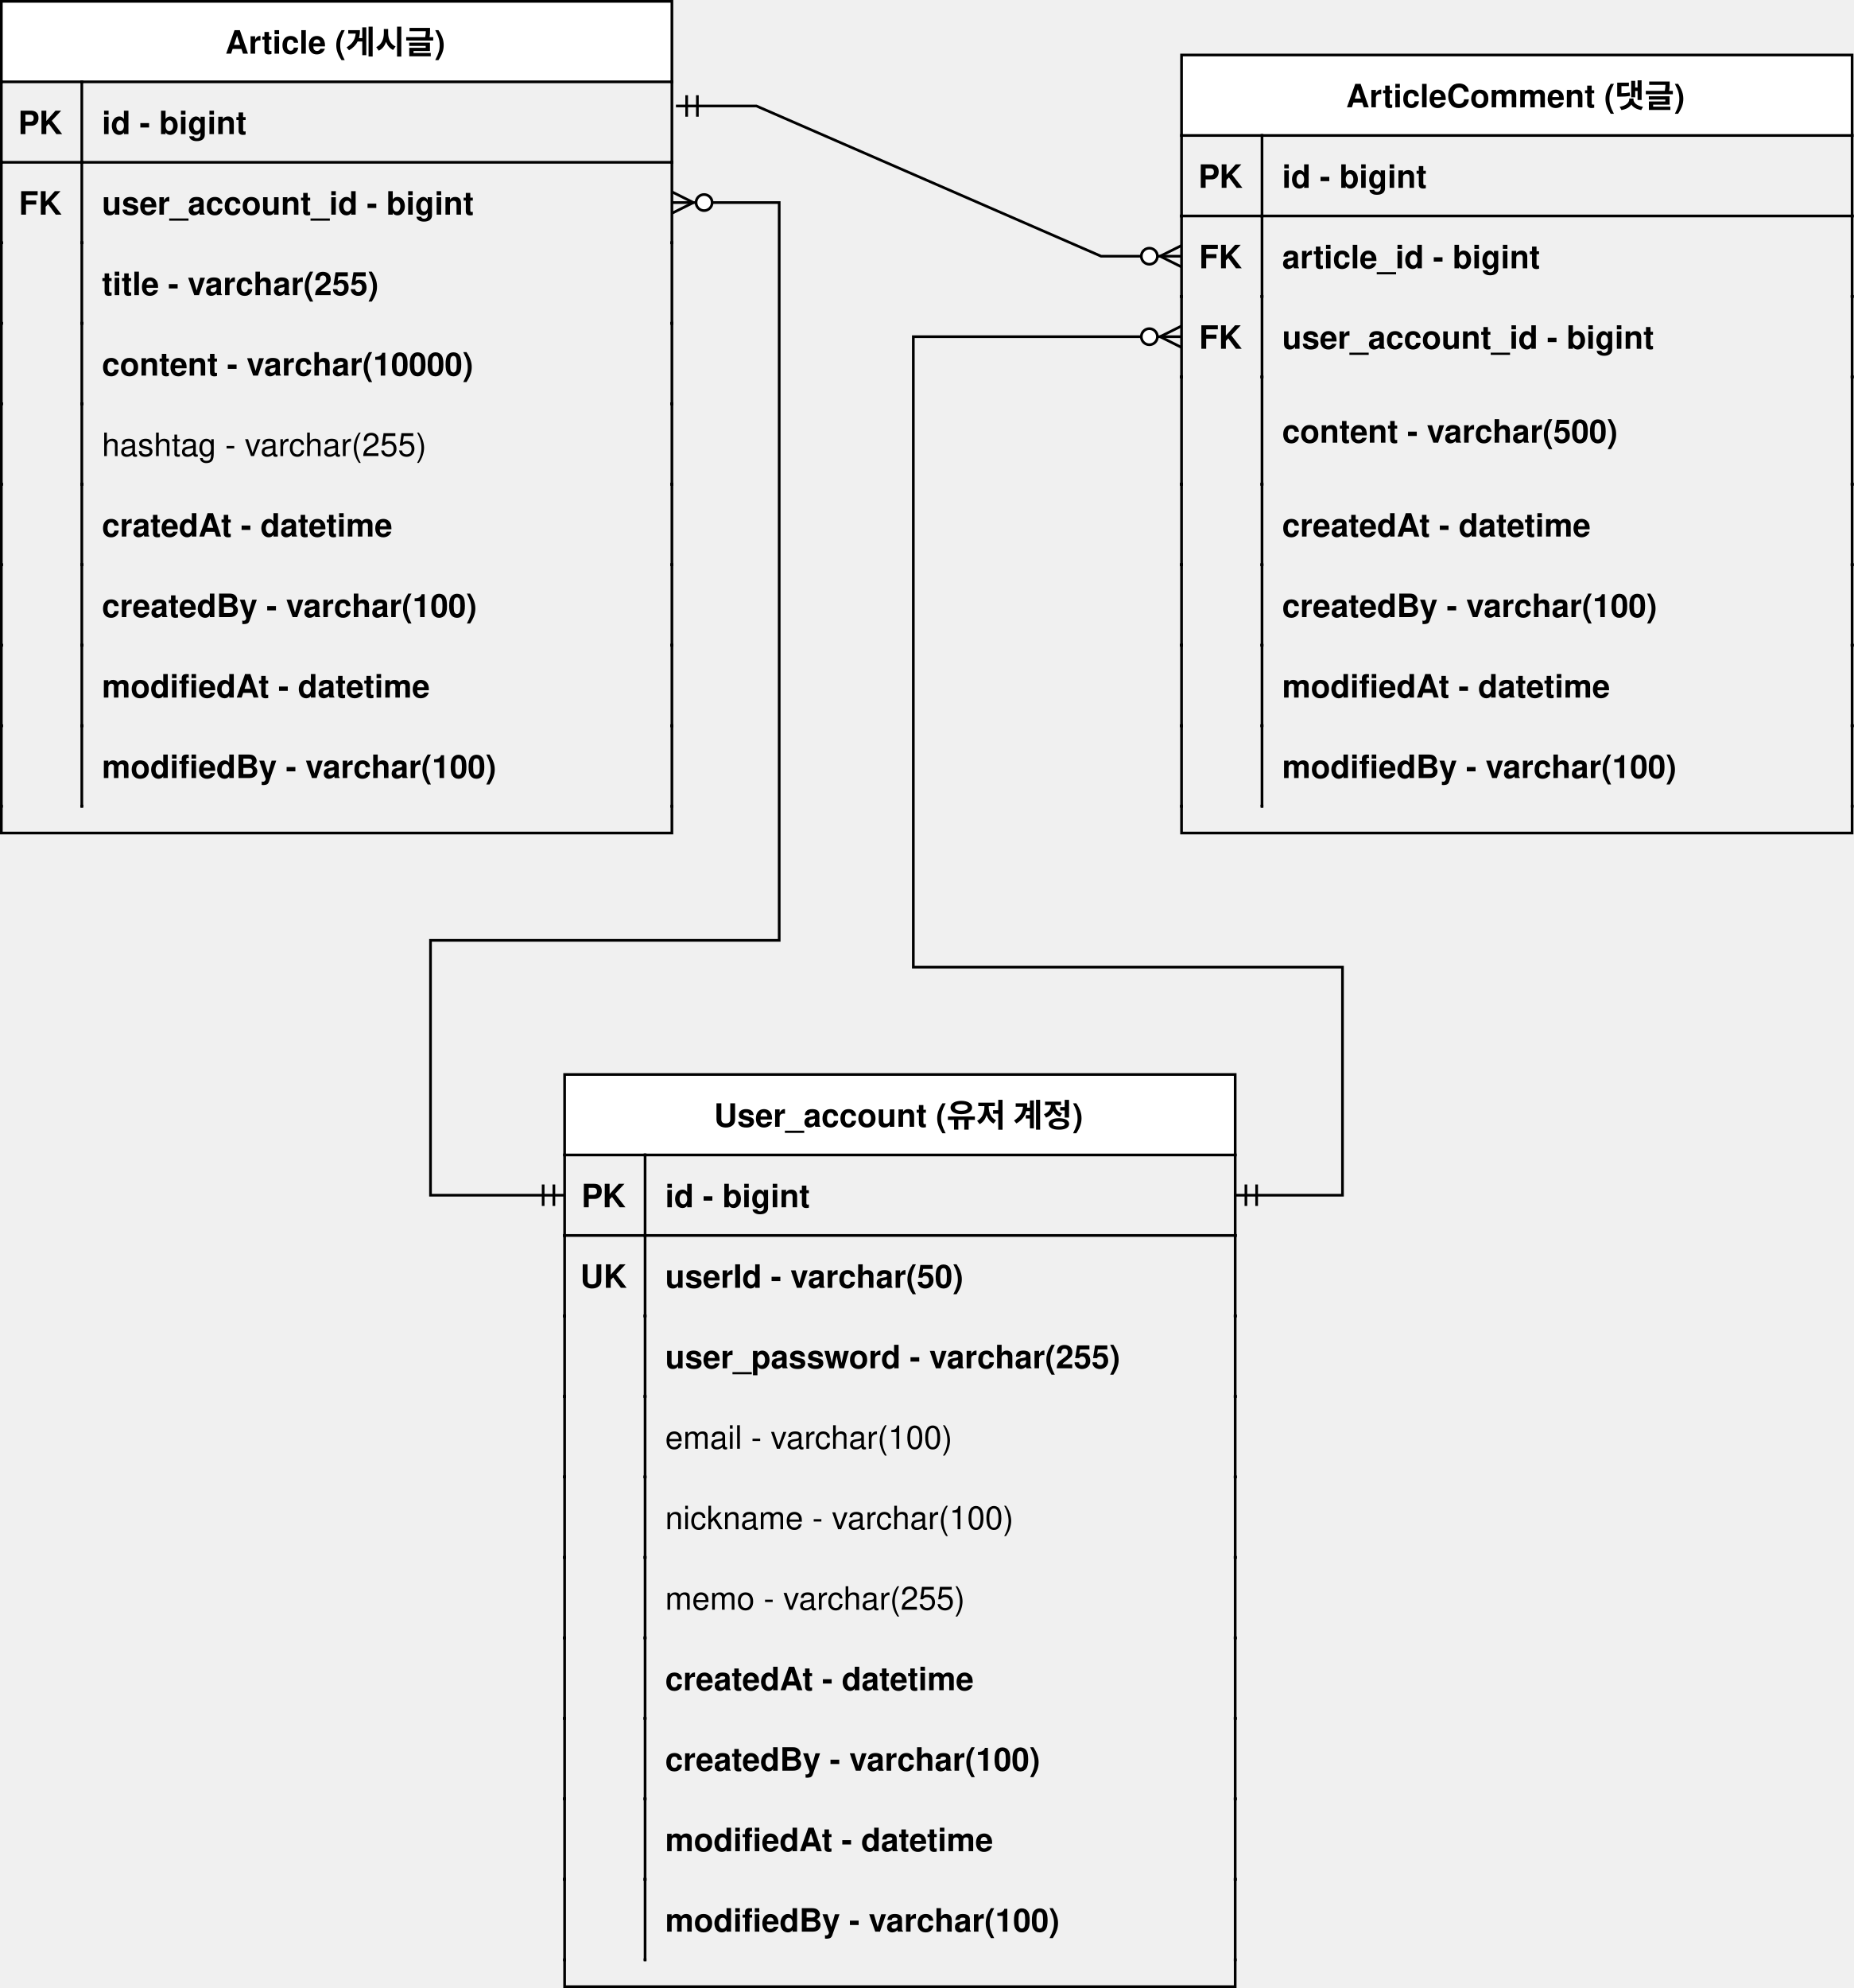
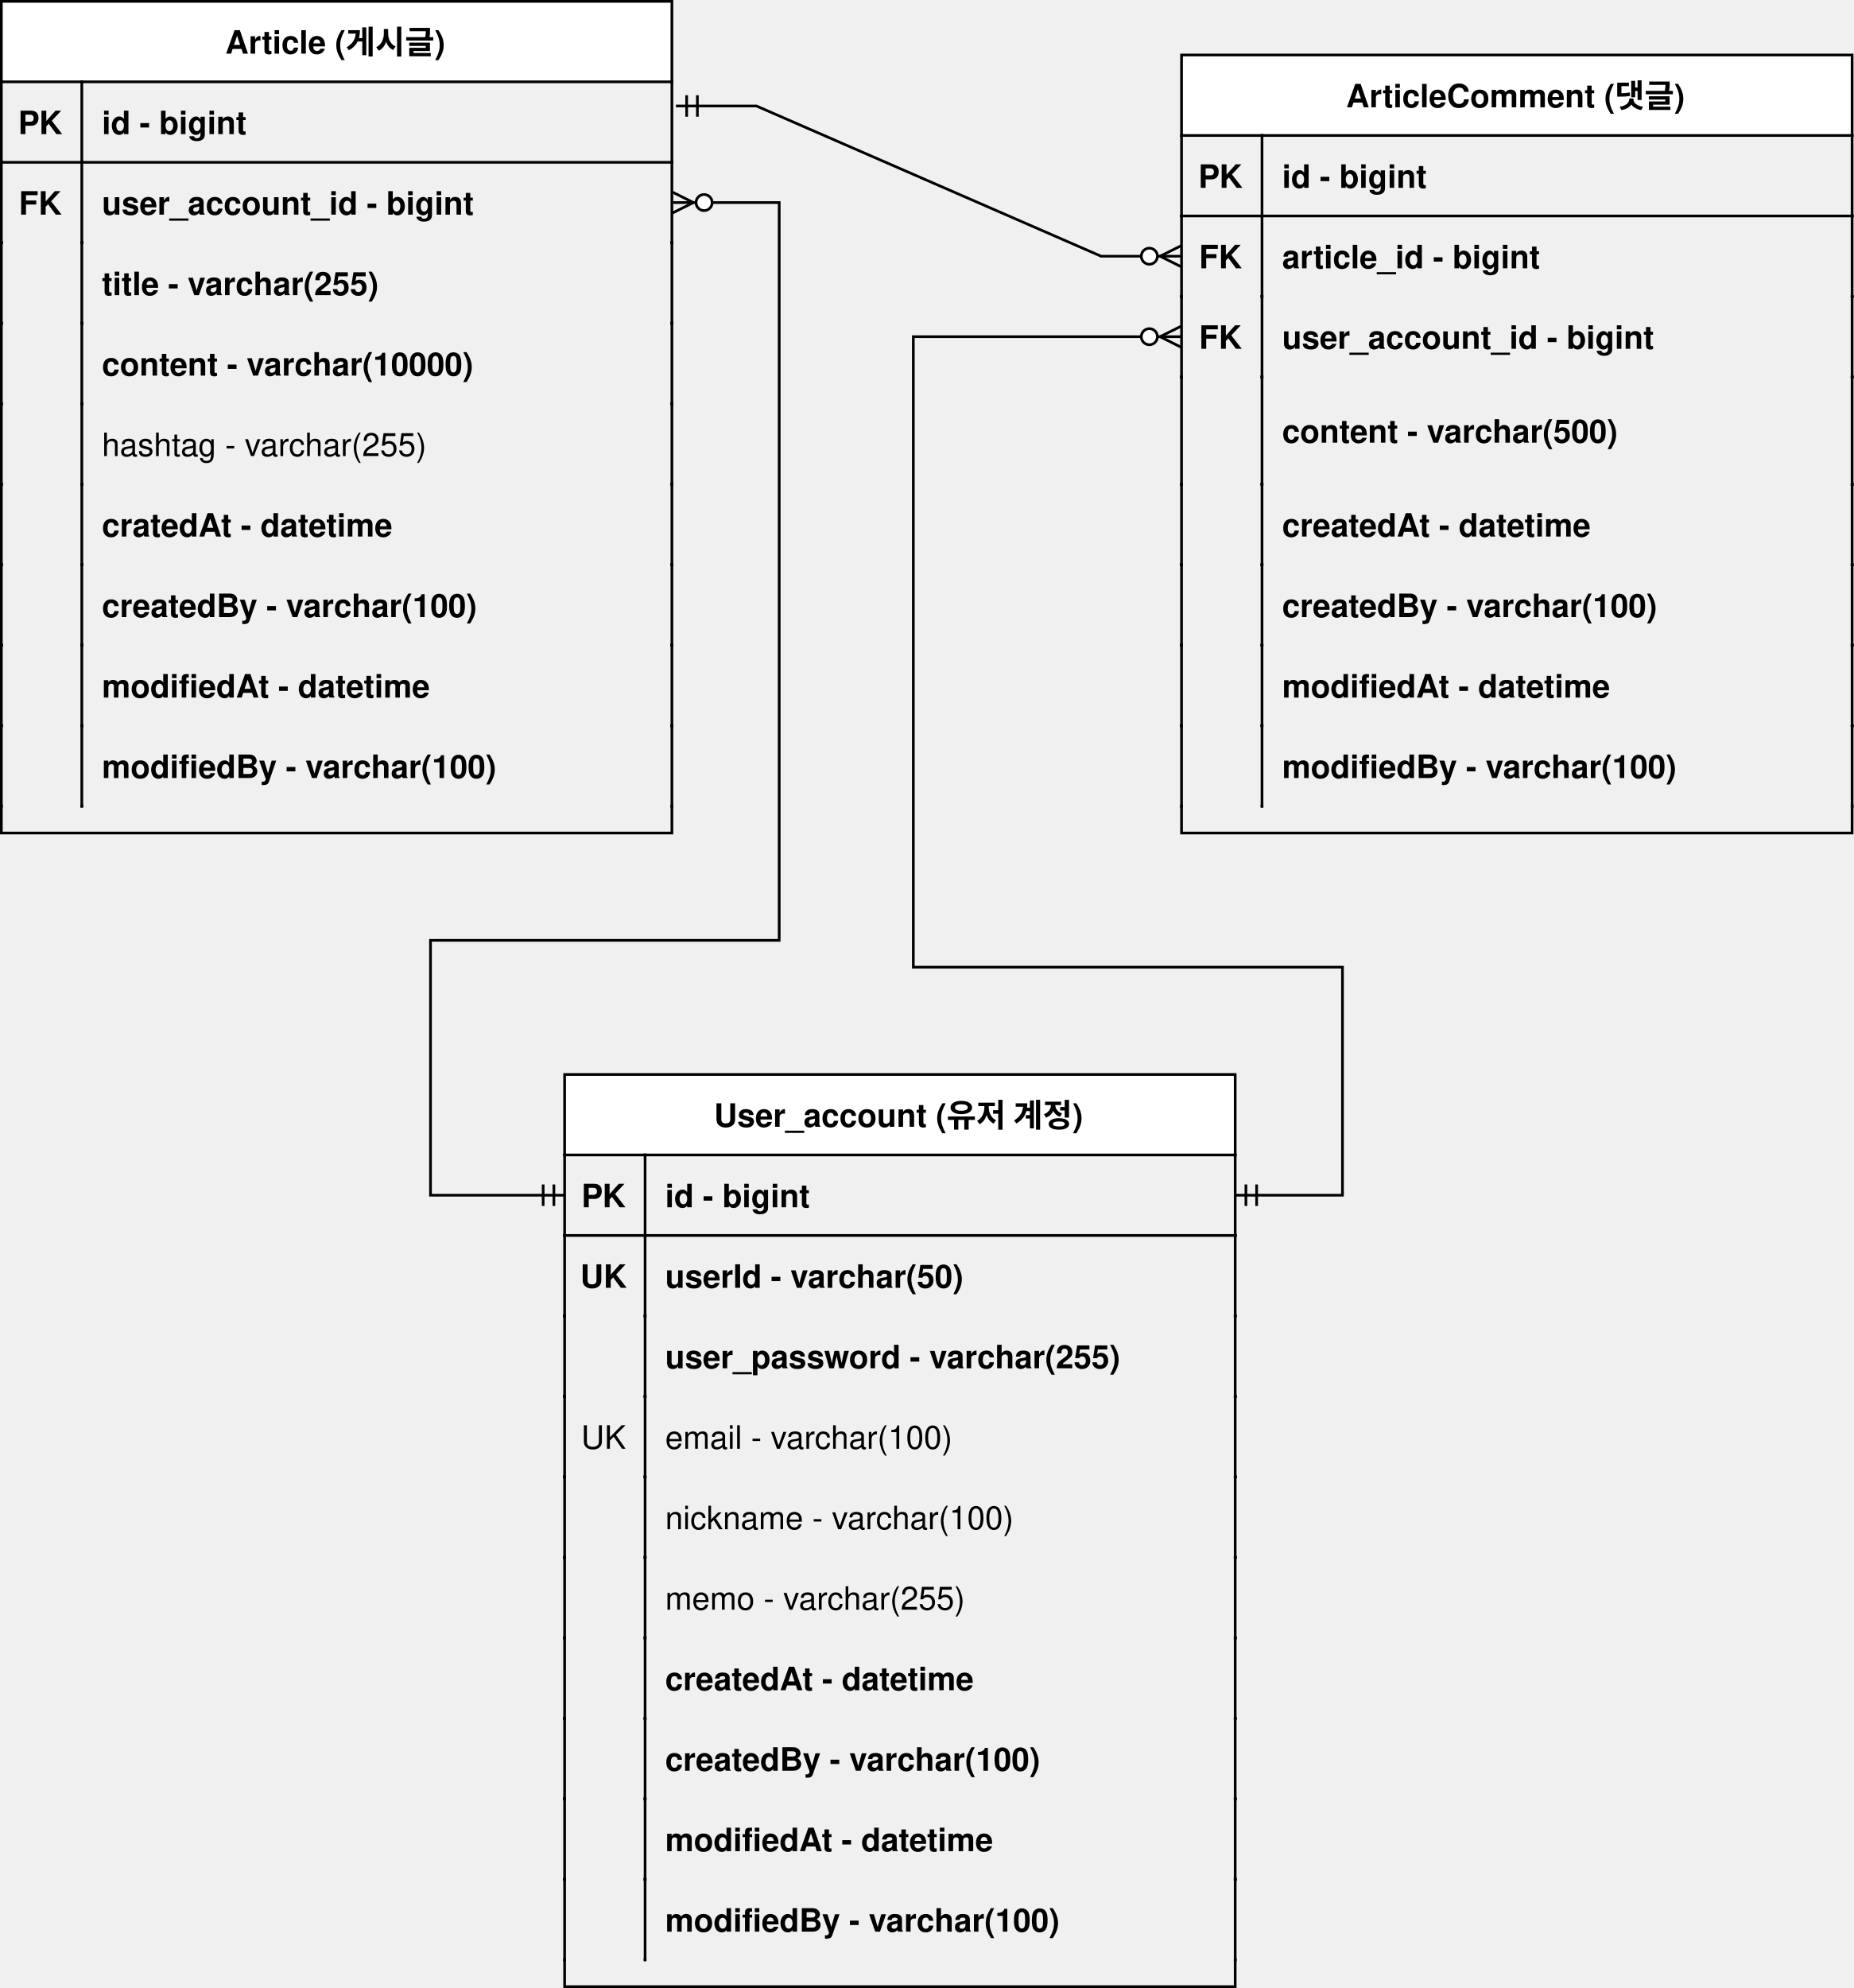
- <svg xmlns="http://www.w3.org/2000/svg" version="1.1" width="691px" height="741px" viewBox="-0.5 -0.5 691 741" content="&lt;mxfile host=&quot;app.diagrams.net&quot; modified=&quot;2022-07-14T08:40:59.806Z&quot; agent=&quot;5.0 (Windows NT 10.0; Win64; x64) AppleWebKit/537.36 (KHTML, like Gecko) Chrome/103.0.0.0 Safari/537.36&quot; etag=&quot;rnK6sy-lYdK0MilfHN6r&quot; version=&quot;20.0.4&quot; type=&quot;github&quot;&gt;&lt;diagram id=&quot;R2lEEEUBdFMjLlhIrx00&quot; name=&quot;Page-1&quot;&gt;7V1tc6o4FP41zOx+aIcXsfqxeu3uzrZzu+19/bSTK6myF4kDaav3128CQZEEBQHFhJnuXggxkHOe8xBP8kTNGi9WfwRgOX9ADvQ0U3dWmvVBM01DtwbkH1qyjkvsm2FcMAtch1XaFjy7v2DySVb66jow3KmIEfKwu9wtnCLfh1O8UwaCAL3vVntB3u5dl2AGuYLnKfD40q+ug+dx6cDWt+V/Qnc2T+6s6+zKAiSVWUE4Bw563ymCK3yHfMwe8REGC+BDH5MrDyD4CQPNnswxpj291cw78vdCa1/PEJp5ECzd8HqKFqR4GpIqdy9g4XrUzKmGRqwhcjtrolnjACEcHy1WY+hRXyVuiJ/pLufqxg4BbbfAB8ZXb+v7nzr2/3y3vuCHh9njzY8rM27lDXivzL63AXanHhyjxSLu+W/aZKQNxtrQ0ia32migDfTfmQHxOvEKseWSHmLwgxaNQgwCzMBj6aSAwAED1yc9tz4Y0bnngWXoRtXjkrnrOfdgjV5x0lByNnpxV9B5irFD6xIY3ZPG6CltnHrhmT0MvQw8d+aT4ynpAb3jKIAheZZ7EGJWgzces+cbDDBcpYqYMf+AaAFxsCZV2FU7ARYLJCMB0fsWlmYCy3kKkuaQFQKGs9mm7a37yAHzYAlvWpw3cx1Fuo5d4D2REAX+LPLZrkuoXZ0ALT+BYAYxK1gil1p08gbjIImM73reGHmIetZHPkyqRZ2zR+SPdHesX9uaTR5gTM6N7Tn5o9UDPEZ+iAOCEHorSBz1DqmzRhgt2X08+JI8RsCMSY9/IIxJzOW5dS/qD/ua+dYq6FqrKc/2OM8+/l3Gt4j09cWL2G7uOg7045CkDA22/ha4Umj/jc2zzsgGYkF/WIX9kXKAVdL+rLGtVUq3BjyCfR9gOEKvvhNyTt085/F+tjk/k+qmfkX+++HOaHS0z+kJ28Z1R+ESTF1/dh9/sp9Bhd0EKlb5UWrWipJCzZ0AJn2ViV5vkOj75yb6G86zd+0n+mLO6Bd2huwsP+CcDOJR97+SsX390FCO6ocd1TdD9cNzU32SUZGR64eFvSE71xsG5+XXEAb/gumU3BOryvjFASIz44Ov+suT6drjvtOb2Per/8ZgdGV0lN8Q5RdO0fVq4Hyhb02e81sY8bz99wO1Msvvs3d5ls+2doKYNXmWpxnvOIN+FV0IpnMQ/Gbre7Lnl8vxVfFRkuSPx0uh5k4BGJMDTEfy9ZD8KXM4Yt9Wm4dpF8mbxR0g0VBebAp+FmYaQHJL5zaheYecYXcBW+jvRii+BDqUG8eb3Ti+KYo/Ze5G6FtLpnG8qWS2RuxXwTg+pvjROjOSNxQayZdAiHI0b3Uj+YZo3iyarmmO5mUayVvFHSA9zfMj+QVy3BdX4aF8CXjIzPEf77/cLx8++t+f//n09Gv1HITj/6rygDQcz2GjKO3nc7x9Qo4X+5bnghaGfCH778Gu1Bwv7je/ljLheJnH8nVCRGaeF3MVz/NMD6FFQohbbWRSLcRkrA1G2nDcKSLSOEkS70mWRi9K7UYN3C72ZzVuv/D3dhlFRPHF1m2RRJg8v8ukidhAV6lva2JT8MvdJVs1VUIVUQIX6r2++dXzCtF9lmz0xrj/7CoJk19BL83S2Q2IO+IXzKB2a2dLIUTmV4B4zZnqb4DGSP/sc+5mJde2ay6m+HdriThePO3AeRW7OHrWdILOtG1ZEnQ1YkM5dlc6ndMouxeWRjRG73w6p4UBXzCElczdCC3Bp27Eugi6T5M0czA14kM5ilc+hdMcxZ9yql3oWz5r08KALxjCSmZphJbgkzRzEM4xmEk4hhfkVCuiQzmCF2x70DF8TQw/ODfDC3Y7aGHIFwziDVI7jjf45Ns0UFr5VgIc6lF8t1y2KYrf7MN8Poq/oPWyh6NYya1HxabgE3Cd9K0UQtTj+W4f0sZ4vnd2nq+WiWsZzyu5+ajYFHwWTnntWwl4yEzyYnFIl68RY6Mw7+eT/M3ZxW8XlK85StmkS0/y4n7z+ZpO/FYOIjITvXglVoEVGNCZwcTmxKwuXj9BD2AX+ZPtldgzsdTNIL0fzfHC02L1C/SdW/orUOR08vQLBugTegD+WmMCue21BfCdjxFsAtpj6DBYwJWLv9HGrnW9z86/02vXFjv7sEpV/bBOTnxinW/pk/hTdnK6/Vh0tk418ggDMhiKhHM5g04GthC9BlO474XAkic4ef/lVWQDEmrvoqPVjd4ujaNNYRD56Q3uPO8esD6iaEX1JgyS11L21ZU0EXedfWoLTq6hXqYhI9tQbBquobqYkc9efU4tKdcimeeYSjtvdXpA/k8nVfRI6Wlpgx4rHO6Zy7wsyecBztw/DN7AIPk1ucKazzq22BU6uNo6sgsfrhZ2a35s5I5WT6n4FD4en226IMHnMf6w1Ry88oknyYQ+dhOokHm8KrRDtdVkF0701b4W7yf6U8o7hY/Hryj73H6iP9oZAzVZXrAOjIo7/0qofrtjvsrZiRxwKEf2FReWdWyfy/an1HWKXcvnKlsY8Meb35B/olHcb34VWKTeX4IwfEdBludlWB5egejzUKIe03ciz4aY/qQaT7FvL0jkeVQQ5zhAeqrnU3NwAVxPk2OmsX5AqMfqna6zKVY/+w7KghVlLYzyCkF8oyir83k4353+9MEiuz3LpRK7QNpZJ0CUY/mKP28qAcvX9G3wAOWfUucpdrTk6wZNRdcNJm5MrxuECyRhqqYC3eeBQz2673SeDTH8SWWeYt9ekMzzqCBW9GdRBNvmS/4jtnWiQz2K7ySeTVH8KRWeYt9ekMLzqCDuK0rxfD5OASV/nQhRjuatjuabovnzazwlp3lLUZq31BPy1wkP9Tien87pOL4WjrcKq96a4vjku4S0HD9Uk+N7/DxLp+MvBxHleL7Hz+FwsEjr+Am9ztEM+cA7mYY/0eIbWmkt/rfUcepTubr/uOsZHf1B8f4+ZfFB7b55eL1Io1r9zO/w9gYZDBaV6hvDwbW905SdLPQ7INYnEADrVDX2xs994k3oJPfp2XufLFs/2VQgr35294Ky9Y2bnechB3EP643bArNpLYlb/bi4Ndodt4fHGI2GrZ0NgoF9XNxamYaMbEM1Ra3dLxe12fq9/v4o7OnV6ptmpaglpwFCOF09AMv5A3IgrfE/&lt;/diagram&gt;&lt;/mxfile&gt;" resource="https://app.diagrams.net/#Hzeniverse%2Ffc-project-board%2Ffeature%252F%252317-user-account-domain%2Fdocument%2Fproject-board-erd.drawio.svg">
+ <svg xmlns="http://www.w3.org/2000/svg" version="1.1" width="691px" height="741px" viewBox="-0.5 -0.5 691 741" content="&lt;mxfile host=&quot;app.diagrams.net&quot; modified=&quot;2022-07-18T06:05:21.527Z&quot; agent=&quot;5.0 (Windows NT 10.0; Win64; x64) AppleWebKit/537.36 (KHTML, like Gecko) Chrome/103.0.0.0 Safari/537.36&quot; etag=&quot;4YY8aad5LOYwjs17lMPs&quot; version=&quot;20.1.1&quot; type=&quot;github&quot;&gt;&lt;diagram id=&quot;R2lEEEUBdFMjLlhIrx00&quot; name=&quot;Page-1&quot;&gt;7V1tc6I6GP01zOz90A4v0urHau3undvO9rb7+mknK6lyF4kDaav7628CQZFENhRRTJjpvSshRnjOeQ7xIQcNZzRfvo/AYnaHPBgYtuktDefasG3LdPrkH9qySlvcy0HaMI18j3XaNDz6v2H2Ttb67Hsw3uqIEQqwv9hunKAwhBO81QaiCL1ud3tCwfanLsAUcg2PExDwrV99D8/S1r5rbto/QH86yz7ZNNmeOcg6s4Z4Bjz0utUEl/gGhZgd4j2M5iCEISZ77kD0C0aGO55hTM/0yrBvyN8T7X0+RWgaQLDw4/MJmpPmSUy63DyBuR/QMOcGGrKByMc5Y8MZRQjh9NV8OYIBxSqDIT2mmx1713GI6LgSbxidvaxuf5k4/PDqfMF3d9P7y59ndjrKCwieWXyvIuxPAjhC83l65u+M8dDoj4yBY4yvjGHf6Jt/sQDiVYYKieWCvsTgJ20axhhEmJHHMUkDoQMGfkjO3Lm2ku0gAIvYT7qnLTM/8G7BCj3jbKBsa/jkL6H3kHKH9iU0uiWD0U06OEXhkR0M3Q0CfxqS1xNyBvQThxGMybHcghizHnzwWDxfYIThMtfEgvkeojnE0Yp0YXvdjFgskayMRK8bWtoZLWc5StoD1ggYz6brsTfwkRcMwQpoOhyaO4Eip459EDyQFAXhNMFsGxIaVy9Ci08gmkLMGhbIpxEdv8A0SZLg+0EwQgGiyIYohFm35OTcIfkjpzsyz13DJQcwItvWZpv80e4RHqEwxhFhCP0oSIB6hRSsIUYL9jkBfMoOI2LBpK9/IoxJzu2CtZT1f8aaYetIQus0hWyPQ/b+nyrYInKuT0GidjPf82CYpiRVaLDBWwClMP7rmBfBKCaiJB6ONB45AJyK8WeDbaJSeTQQEO6HAMMheg69mAN1fZxvx9nlcCbdbfOM/PfTn9LsaB/omdqmfYfxAkz8cHqbvvOiwAq3CVYsd2epvVeWSA13AJpc6Cz0ZoNCf3Fsob/kkL1pv9DLgXEhDYbqKt/nQAbprPuHYmq/f2poJ/WDTuqbkfrBsaU+q6ioqPUDaTRU13rL4lB+jmH0A0wm5DOxroovTxCVFR98NZ8ebN8dXXi9sXu7/G8EhmdWJ/kNSb50ia63B80XYmvzmt/CjOfjX07U2ipfFu/qKl8c7QA5a/MqTyveaQX9LNkRTWYgeueaJdXz09X4uvyoKPJv54vUcIcgjM0RphP5/Yj8IWs4Ymzr3Ydpl8jb8gAoNJUXh4K/CzOJIPlI7yqTeY9sYX8OW4h3IxJfgR3azePtbh7flMQfsnYjxNZRaR5va1mtEeMqmMenEj9cFWbylkYz+QoM0U7mnW4m35DM27LlmuZkXqWZvCMPgPIyz8/k58jzn3yNp/IV6KGyxn+8/XK7uPsYfn/899PD7+VjFI/+q6sDncbv1nj3gBovxpbXghamPB//cqJqpfHiUPBrKTON12UuX5ciKuu8WL54nWd+CCMxQlwZQ5t6IcYjoz80BqPOEZHnSVZ4z6o0pqy0W3vQdjGe9bT9xK/bVRwR8qLQFkuEzeu7Sp6INXW1upKLQ8Evd1ds1VQFV0QFXuh3+eZXz2sk90WxMRvT/qO7JGx+Bb0yS2fXJO6EX3AHtVs7W4khKl8CxGvOdL8CNCb6R7/nbteCtl33YuS/Wyuk8eLbDhyq2MfJseYLdLbrqligq8kN7dRd63JOo+oubY1oTN75ck4LE14yhbWs3QgjwZduxL4I+pwmJe/B1OSHdhKvfQmnOYk/5K12IbZ81aaFCS+ZwlpWaYSR4Is0MxDPMJgqOIcX1FRrskM7gRc89qBT+D0pfP/YCi942kELU14yiddM7TTe4otvk0hr51sFcugn8d1y2aYkfv0c5uNJ/Imuly1naifxFl+A66xvlRiin853zyFtTOd7R9f5epW4lum8lg8fFYeCr8Jp732rQA+VRV7sF+nqNY2J/OXRzW8nWq8pZ6pWIi8OBV+v6cxv1SiistCLV2JJrMCA3hRmMSeR9vHqAQYA+ygcb/akyKRWN4uc/XCG54GRul9g6F3RX4Eim+OH3zBCn9AdCFcGM8ht9s1B6H1MaBPRM4YeowVc+vgbHezcNC/Y9ne679xhW9fLXNfrVbYRkuh8y2+k73Kzzc3bkq1VbpB7GJHJUGKc26FHjH8xeo4msOwawYonOLv+7erIJiQ03rJCtvbb5Xm0bowSnF7g1vGWkPUeJSuq12mQXZaKl65siPTU2bs25OQG6hUGsooDpaHhBtqXMvLVq8+5JeVGYvMcUWvnlUlfkP/Tmypm4vR0jH6PNQ5K7mVqZPlc0yD7NTlpz+c+HrErBLjeOrITn66KYS1NhFY6PoVHzFebTtTwWcrbbvLKF54UM/qI7Z41WaHyfFUYmnqryU5c6Ct8La4s9Ie0dwqPmF9R9rn9Qi8HRl8aDNVVXrAOjJo7/86kfvPEfG2qE/Lk0E7say4s69R+p9of0tcphpavVbYw4SXDb8l/hVZe4PlVYIl7fwHi+BVFRZ1XYXm4rNBXYIl+St+ZPBtS+oN6PMXY8sW5Vs7sZdNYS5+nOBR8cQ7OgR8Yatxr3D8h9NP1ztnZlK4f/RnKgjVlLcxy2STW0topDgVfiQv9ya8QzIsPaDlVYf+DubMuQbRT+Zo/cKqAyr/l+2B1yT+k01MMtEorB9es7SQ/gzG/chDOkYLFGlm5r0AO/eS+c3o2pPAHNXqKsT1Ro2c5UTuFFzw4X6Ofsa3LDv0kvjN5NiXxh/R4irE9UY9nOVE7iRc8H18zL39dhmgn804n803J/PFdnirJvNPJ/DoUelv569JDP43nb+d0Gr8nb9SxNT77LqGGxg+kAVBd43v8fZbOyV+NItrpfI+/h8PRIu/kJ/I6Q1MUguBgLv7MjW8Zld3433Kvc+/a6fznCSVw65eZ7/5o1s/KKK1x6xd+ibfXL3BQ1qxvDfrn7tZQbrbQ7w92fUIBsMp1Y1f8nUe8Tp3sc3pu6ZEV+2ePFdjVv/j8gqr9rcut4yEv0jPcb95K3E1rSd6ab8tbq1V5O2hZ2rrFJOi7b8tbpzCQVRxoT1nrXlTL2mL/3kV5FvbMev1tu1bWks0IIZzvHoHF7A55kPb4Hw==&lt;/diagram&gt;&lt;/mxfile&gt;" resource="https://app.diagrams.net/#Hzeniverse%2Ffc-project-board%2Ffeature%252F%252331-domain-update%2Fdocument%2Fproject-board-erd.drawio.svg">
  <defs>
    <clipPath id="mx-clip-440-50-30-30-0">
      <rect x="440" y="50" width="30" height="30" />
    </clipPath>
    <clipPath id="mx-clip-476-50-214-30-0">
      <rect x="476" y="50" width="214" height="30" />
    </clipPath>
    <clipPath id="mx-clip-440-80-30-30-0">
      <rect x="440" y="80" width="30" height="30" />
    </clipPath>
    <clipPath id="mx-clip-476-80-214-30-0">
      <rect x="476" y="80" width="214" height="30" />
    </clipPath>
    <clipPath id="mx-clip-440-110-30-30-0">
      <rect x="440" y="110" width="30" height="30" />
    </clipPath>
    <clipPath id="mx-clip-476-110-214-30-0">
      <rect x="476" y="110" width="214" height="30" />
    </clipPath>
    <clipPath id="mx-clip-476-140-214-40-0">
      <rect x="476" y="140" width="214" height="40" />
    </clipPath>
    <clipPath id="mx-clip-476-180-214-30-0">
      <rect x="476" y="180" width="214" height="30" />
    </clipPath>
    <clipPath id="mx-clip-476-210-214-30-0">
      <rect x="476" y="210" width="214" height="30" />
    </clipPath>
    <clipPath id="mx-clip-476-240-214-30-0">
      <rect x="476" y="240" width="214" height="30" />
    </clipPath>
    <clipPath id="mx-clip-476-270-214-30-0">
      <rect x="476" y="270" width="214" height="30" />
    </clipPath>
    <clipPath id="mx-clip-0-30-30-30-0">
      <rect x="0" y="30" width="30" height="30" />
    </clipPath>
    <clipPath id="mx-clip-36-30-214-30-0">
      <rect x="36" y="30" width="214" height="30" />
    </clipPath>
    <clipPath id="mx-clip-0-60-30-30-0">
      <rect x="0" y="60" width="30" height="30" />
    </clipPath>
    <clipPath id="mx-clip-36-60-214-30-0">
      <rect x="36" y="60" width="214" height="30" />
    </clipPath>
    <clipPath id="mx-clip-36-90-214-30-0">
      <rect x="36" y="90" width="214" height="30" />
    </clipPath>
    <clipPath id="mx-clip-36-120-214-30-0">
      <rect x="36" y="120" width="214" height="30" />
    </clipPath>
    <clipPath id="mx-clip-36-150-214-30-0">
      <rect x="36" y="150" width="214" height="30" />
    </clipPath>
    <clipPath id="mx-clip-36-180-214-30-0">
      <rect x="36" y="180" width="214" height="30" />
    </clipPath>
    <clipPath id="mx-clip-36-210-214-30-0">
      <rect x="36" y="210" width="214" height="30" />
    </clipPath>
    <clipPath id="mx-clip-36-240-214-30-0">
      <rect x="36" y="240" width="214" height="30" />
    </clipPath>
    <clipPath id="mx-clip-36-270-214-30-0">
      <rect x="36" y="270" width="214" height="30" />
    </clipPath>
    <clipPath id="mx-clip-210-430-30-30-0">
      <rect x="210" y="430" width="30" height="30" />
    </clipPath>
    <clipPath id="mx-clip-246-430-214-30-0">
      <rect x="246" y="430" width="214" height="30" />
    </clipPath>
    <clipPath id="mx-clip-210-460-30-30-0">
      <rect x="210" y="460" width="30" height="30" />
    </clipPath>
    <clipPath id="mx-clip-246-460-214-30-0">
      <rect x="246" y="460" width="214" height="30" />
    </clipPath>
    <clipPath id="mx-clip-246-490-214-30-0">
      <rect x="246" y="490" width="214" height="30" />
+     </clipPath>
+     <clipPath id="mx-clip-210-520-30-30-0">
+       <rect x="210" y="520" width="30" height="30" />
    </clipPath>
    <clipPath id="mx-clip-246-520-214-30-0">
      <rect x="246" y="520" width="214" height="30" />
    </clipPath>
    <clipPath id="mx-clip-246-550-214-30-0">
      <rect x="246" y="550" width="214" height="30" />
    </clipPath>
    <clipPath id="mx-clip-246-580-214-30-0">
      <rect x="246" y="580" width="214" height="30" />
    </clipPath>
    <clipPath id="mx-clip-246-610-214-30-0">
      <rect x="246" y="610" width="214" height="30" />
    </clipPath>
    <clipPath id="mx-clip-246-640-214-30-0">
      <rect x="246" y="640" width="214" height="30" />
    </clipPath>
    <clipPath id="mx-clip-246-670-214-30-0">
      <rect x="246" y="670" width="214" height="30" />
    </clipPath>
    <clipPath id="mx-clip-246-700-214-30-0">
      <rect x="246" y="700" width="214" height="30" />
    </clipPath>
  </defs>
  <g>
    <path d="M 440 50 L 440 20 L 690 20 L 690 50" fill="rgb(255, 255, 255)" stroke="rgb(0, 0, 0)" stroke-miterlimit="10" pointer-events="all" />
    <path d="M 440 50 L 440 310 L 690 310 L 690 50" fill="none" stroke="rgb(0, 0, 0)" stroke-miterlimit="10" pointer-events="none" />
    <path d="M 440 50 L 690 50" fill="none" stroke="rgb(0, 0, 0)" stroke-miterlimit="10" pointer-events="none" />
    <path d="M 470 50 L 470 80 L 470 110 L 470 140 L 470 180 L 470 210 L 470 240 L 470 270 L 470 300" fill="none" stroke="rgb(0, 0, 0)" stroke-miterlimit="10" pointer-events="none" />
    <g fill="rgb(0, 0, 0)" font-family="Helvetica" font-weight="bold" pointer-events="none" text-anchor="middle" font-size="12px">
      <text x="564.5" y="39.5">ArticleComment (댓글)</text>
    </g>
    <path d="M 440 50 M 690 50 M 690 80 L 440 80" fill="none" stroke="rgb(0, 0, 0)" stroke-linecap="square" stroke-miterlimit="10" pointer-events="none" />
    <path d="M 440 50 M 470 50 M 470 80 M 440 80" fill="none" stroke="rgb(0, 0, 0)" stroke-linecap="square" stroke-miterlimit="10" pointer-events="none" />
    <g fill="rgb(0, 0, 0)" font-family="Helvetica" font-weight="bold" pointer-events="none" clip-path="url(#mx-clip-440-50-30-30-0)" text-anchor="middle" font-size="12px">
      <text x="454.5" y="69.5">PK</text>
    </g>
    <path d="M 470 50 M 690 50 M 690 80 M 470 80" fill="none" stroke="rgb(0, 0, 0)" stroke-linecap="square" stroke-miterlimit="10" pointer-events="none" />
    <g fill="rgb(0, 0, 0)" font-family="Helvetica" font-weight="bold" text-decoration="underline" pointer-events="none" clip-path="url(#mx-clip-476-50-214-30-0)" font-size="12px">
      <text x="477.5" y="69.5">id - bigint</text>
    </g>
    <path d="M 440 80 M 690 80 M 690 110 M 440 110" fill="none" stroke="rgb(0, 0, 0)" stroke-linecap="square" stroke-miterlimit="10" pointer-events="none" />
    <path d="M 440 80 M 470 80 M 470 110 M 440 110" fill="none" stroke="rgb(0, 0, 0)" stroke-linecap="square" stroke-miterlimit="10" pointer-events="none" />
    <g fill="rgb(0, 0, 0)" font-family="Helvetica" font-weight="bold" pointer-events="none" clip-path="url(#mx-clip-440-80-30-30-0)" text-anchor="middle" font-size="12px">
      <text x="454.5" y="99.5">FK</text>
    </g>
    <path d="M 470 80 M 690 80 M 690 110 M 470 110" fill="none" stroke="rgb(0, 0, 0)" stroke-linecap="square" stroke-miterlimit="10" pointer-events="none" />
    <g fill="rgb(0, 0, 0)" font-family="Helvetica" font-weight="bold" pointer-events="none" clip-path="url(#mx-clip-476-80-214-30-0)" font-size="12px">
      <text x="477.5" y="99.5">article_id - bigint</text>
    </g>
    <path d="M 440 110 M 690 110 M 690 140 M 440 140" fill="none" stroke="rgb(0, 0, 0)" stroke-linecap="square" stroke-miterlimit="10" pointer-events="none" />
    <path d="M 440 110 M 470 110 M 470 140 M 440 140" fill="none" stroke="rgb(0, 0, 0)" stroke-linecap="square" stroke-miterlimit="10" pointer-events="none" />
    <g fill="rgb(0, 0, 0)" font-family="Helvetica" font-weight="bold" pointer-events="none" clip-path="url(#mx-clip-440-110-30-30-0)" text-anchor="middle" font-size="12px">
      <text x="454.5" y="129.5">FK</text>
    </g>
    <path d="M 470 110 M 690 110 M 690 140 M 470 140" fill="none" stroke="rgb(0, 0, 0)" stroke-linecap="square" stroke-miterlimit="10" pointer-events="none" />
    <g fill="rgb(0, 0, 0)" font-family="Helvetica" font-weight="bold" pointer-events="none" clip-path="url(#mx-clip-476-110-214-30-0)" font-size="12px">
      <text x="477.5" y="129.5">user_account_id - bigint</text>
    </g>
    <path d="M 440 140 M 690 140 M 690 180 M 440 180" fill="none" stroke="rgb(0, 0, 0)" stroke-linecap="square" stroke-miterlimit="10" pointer-events="none" />
    <path d="M 440 140 M 470 140 M 470 180 M 440 180" fill="none" stroke="rgb(0, 0, 0)" stroke-linecap="square" stroke-miterlimit="10" pointer-events="none" />
    <path d="M 470 140 M 690 140 M 690 180 M 470 180" fill="none" stroke="rgb(0, 0, 0)" stroke-linecap="square" stroke-miterlimit="10" pointer-events="none" />
    <g fill="rgb(0, 0, 0)" font-family="Helvetica" font-weight="bold" pointer-events="none" clip-path="url(#mx-clip-476-140-214-40-0)" font-size="12px">
      <text x="477.5" y="164.5">content - varchar(500)</text>
    </g>
    <path d="M 440 180 M 690 180 M 690 210 M 440 210" fill="none" stroke="rgb(0, 0, 0)" stroke-linecap="square" stroke-miterlimit="10" pointer-events="none" />
    <path d="M 440 180 M 470 180 M 470 210 M 440 210" fill="none" stroke="rgb(0, 0, 0)" stroke-linecap="square" stroke-miterlimit="10" pointer-events="none" />
    <path d="M 470 180 M 690 180 M 690 210 M 470 210" fill="none" stroke="rgb(0, 0, 0)" stroke-linecap="square" stroke-miterlimit="10" pointer-events="none" />
    <g fill="rgb(0, 0, 0)" font-family="Helvetica" font-weight="bold" pointer-events="none" clip-path="url(#mx-clip-476-180-214-30-0)" font-size="12px">
      <text x="477.5" y="199.5">createdAt - datetime</text>
    </g>
    <path d="M 440 210 M 690 210 M 690 240 M 440 240" fill="none" stroke="rgb(0, 0, 0)" stroke-linecap="square" stroke-miterlimit="10" pointer-events="none" />
    <path d="M 440 210 M 470 210 M 470 240 M 440 240" fill="none" stroke="rgb(0, 0, 0)" stroke-linecap="square" stroke-miterlimit="10" pointer-events="none" />
    <path d="M 470 210 M 690 210 M 690 240 M 470 240" fill="none" stroke="rgb(0, 0, 0)" stroke-linecap="square" stroke-miterlimit="10" pointer-events="none" />
    <g fill="rgb(0, 0, 0)" font-family="Helvetica" font-weight="bold" pointer-events="none" clip-path="url(#mx-clip-476-210-214-30-0)" font-size="12px">
      <text x="477.5" y="229.5">createdBy - varchar(100)</text>
    </g>
    <path d="M 440 240 M 690 240 M 690 270 M 440 270" fill="none" stroke="rgb(0, 0, 0)" stroke-linecap="square" stroke-miterlimit="10" pointer-events="none" />
    <path d="M 440 240 M 470 240 M 470 270 M 440 270" fill="none" stroke="rgb(0, 0, 0)" stroke-linecap="square" stroke-miterlimit="10" pointer-events="none" />
    <path d="M 470 240 M 690 240 M 690 270 M 470 270" fill="none" stroke="rgb(0, 0, 0)" stroke-linecap="square" stroke-miterlimit="10" pointer-events="none" />
    <g fill="rgb(0, 0, 0)" font-family="Helvetica" font-weight="bold" pointer-events="none" clip-path="url(#mx-clip-476-240-214-30-0)" font-size="12px">
      <text x="477.5" y="259.5">modifiedAt - datetime</text>
    </g>
    <path d="M 440 270 M 690 270 M 690 300 M 440 300" fill="none" stroke="rgb(0, 0, 0)" stroke-linecap="square" stroke-miterlimit="10" pointer-events="none" />
    <path d="M 440 270 M 470 270 M 470 300 M 440 300" fill="none" stroke="rgb(0, 0, 0)" stroke-linecap="square" stroke-miterlimit="10" pointer-events="none" />
    <path d="M 470 270 M 690 270 M 690 300 M 470 300" fill="none" stroke="rgb(0, 0, 0)" stroke-linecap="square" stroke-miterlimit="10" pointer-events="none" />
    <g fill="rgb(0, 0, 0)" font-family="Helvetica" font-weight="bold" pointer-events="none" clip-path="url(#mx-clip-476-270-214-30-0)" font-size="12px">
      <text x="477.5" y="289.5">modifiedBy - varchar(100)</text>
    </g>
    <path d="M 0 30 L 0 0 L 250 0 L 250 30" fill="rgb(255, 255, 255)" stroke="rgb(0, 0, 0)" stroke-miterlimit="10" pointer-events="none" />
    <path d="M 0 30 L 0 310 L 250 310 L 250 30" fill="none" stroke="rgb(0, 0, 0)" stroke-miterlimit="10" pointer-events="none" />
    <path d="M 0 30 L 250 30" fill="none" stroke="rgb(0, 0, 0)" stroke-miterlimit="10" pointer-events="none" />
    <path d="M 30 30 L 30 60 L 30 90 L 30 120 L 30 150 L 30 180 L 30 210 L 30 240 L 30 270 L 30 300" fill="none" stroke="rgb(0, 0, 0)" stroke-miterlimit="10" pointer-events="none" />
    <g fill="rgb(0, 0, 0)" font-family="Helvetica" font-weight="bold" pointer-events="none" text-anchor="middle" font-size="12px">
      <text x="124.5" y="19.5">Article (게시글)</text>
    </g>
    <path d="M 0 30 M 250 30 M 250 60 L 0 60" fill="none" stroke="rgb(0, 0, 0)" stroke-linecap="square" stroke-miterlimit="10" pointer-events="none" />
    <path d="M 0 30 M 30 30 M 30 60 M 0 60" fill="none" stroke="rgb(0, 0, 0)" stroke-linecap="square" stroke-miterlimit="10" pointer-events="none" />
    <g fill="rgb(0, 0, 0)" font-family="Helvetica" font-weight="bold" pointer-events="none" clip-path="url(#mx-clip-0-30-30-30-0)" text-anchor="middle" font-size="12px">
      <text x="14.5" y="49.5">PK</text>
    </g>
    <path d="M 30 30 M 250 30 M 250 60 M 30 60" fill="none" stroke="rgb(0, 0, 0)" stroke-linecap="square" stroke-miterlimit="10" pointer-events="none" />
    <g fill="rgb(0, 0, 0)" font-family="Helvetica" font-weight="bold" text-decoration="underline" pointer-events="none" clip-path="url(#mx-clip-36-30-214-30-0)" font-size="12px">
      <text x="37.5" y="49.5">id - bigint</text>
    </g>
    <path d="M 0 60 M 250 60 M 250 90 M 0 90" fill="none" stroke="rgb(0, 0, 0)" stroke-linecap="square" stroke-miterlimit="10" pointer-events="none" />
    <path d="M 0 60 M 30 60 M 30 90 M 0 90" fill="none" stroke="rgb(0, 0, 0)" stroke-linecap="square" stroke-miterlimit="10" pointer-events="none" />
    <g fill="rgb(0, 0, 0)" font-family="Helvetica" font-weight="bold" pointer-events="none" clip-path="url(#mx-clip-0-60-30-30-0)" text-anchor="middle" font-size="12px">
      <text x="14.5" y="79.5">FK</text>
    </g>
    <path d="M 30 60 M 250 60 M 250 90 M 30 90" fill="none" stroke="rgb(0, 0, 0)" stroke-linecap="square" stroke-miterlimit="10" pointer-events="none" />
    <g fill="rgb(0, 0, 0)" font-family="Helvetica" font-weight="bold" pointer-events="none" clip-path="url(#mx-clip-36-60-214-30-0)" font-size="12px">
      <text x="37.5" y="79.5">user_account_id - bigint</text>
    </g>
    <path d="M 0 90 M 250 90 M 250 120 M 0 120" fill="none" stroke="rgb(0, 0, 0)" stroke-linecap="square" stroke-miterlimit="10" pointer-events="none" />
    <path d="M 0 90 M 30 90 M 30 120 M 0 120" fill="none" stroke="rgb(0, 0, 0)" stroke-linecap="square" stroke-miterlimit="10" pointer-events="none" />
    <path d="M 30 90 M 250 90 M 250 120 M 30 120" fill="none" stroke="rgb(0, 0, 0)" stroke-linecap="square" stroke-miterlimit="10" pointer-events="none" />
    <g fill="rgb(0, 0, 0)" font-family="Helvetica" font-weight="bold" pointer-events="none" clip-path="url(#mx-clip-36-90-214-30-0)" font-size="12px">
      <text x="37.5" y="109.5">title - varchar(255)</text>
    </g>
    <path d="M 0 120 M 250 120 M 250 150 M 0 150" fill="none" stroke="rgb(0, 0, 0)" stroke-linecap="square" stroke-miterlimit="10" pointer-events="none" />
    <path d="M 0 120 M 30 120 M 30 150 M 0 150" fill="none" stroke="rgb(0, 0, 0)" stroke-linecap="square" stroke-miterlimit="10" pointer-events="none" />
    <path d="M 30 120 M 250 120 M 250 150 M 30 150" fill="none" stroke="rgb(0, 0, 0)" stroke-linecap="square" stroke-miterlimit="10" pointer-events="none" />
    <g fill="rgb(0, 0, 0)" font-family="Helvetica" font-weight="bold" pointer-events="none" clip-path="url(#mx-clip-36-120-214-30-0)" font-size="12px">
      <text x="37.5" y="139.5">content - varchar(10000)</text>
    </g>
    <path d="M 0 150 M 250 150 M 250 180 M 0 180" fill="none" stroke="rgb(0, 0, 0)" stroke-linecap="square" stroke-miterlimit="10" pointer-events="none" />
    <path d="M 0 150 M 30 150 M 30 180 M 0 180" fill="none" stroke="rgb(0, 0, 0)" stroke-linecap="square" stroke-miterlimit="10" pointer-events="none" />
    <path d="M 30 150 M 250 150 M 250 180 M 30 180" fill="none" stroke="rgb(0, 0, 0)" stroke-linecap="square" stroke-miterlimit="10" pointer-events="none" />
    <g fill="rgb(0, 0, 0)" font-family="Helvetica" pointer-events="none" clip-path="url(#mx-clip-36-150-214-30-0)" font-size="12px">
      <text x="37.5" y="169.5">hashtag - varchar(255)</text>
    </g>
    <path d="M 0 180 M 250 180 M 250 210 M 0 210" fill="none" stroke="rgb(0, 0, 0)" stroke-linecap="square" stroke-miterlimit="10" pointer-events="none" />
    <path d="M 0 180 M 30 180 M 30 210 M 0 210" fill="none" stroke="rgb(0, 0, 0)" stroke-linecap="square" stroke-miterlimit="10" pointer-events="none" />
    <path d="M 30 180 M 250 180 M 250 210 M 30 210" fill="none" stroke="rgb(0, 0, 0)" stroke-linecap="square" stroke-miterlimit="10" pointer-events="none" />
    <g fill="rgb(0, 0, 0)" font-family="Helvetica" font-weight="bold" pointer-events="none" clip-path="url(#mx-clip-36-180-214-30-0)" font-size="12px">
      <text x="37.5" y="199.5">cratedAt - datetime</text>
    </g>
    <path d="M 0 210 M 250 210 M 250 240 M 0 240" fill="none" stroke="rgb(0, 0, 0)" stroke-linecap="square" stroke-miterlimit="10" pointer-events="none" />
    <path d="M 0 210 M 30 210 M 30 240 M 0 240" fill="none" stroke="rgb(0, 0, 0)" stroke-linecap="square" stroke-miterlimit="10" pointer-events="none" />
    <path d="M 30 210 M 250 210 M 250 240 M 30 240" fill="none" stroke="rgb(0, 0, 0)" stroke-linecap="square" stroke-miterlimit="10" pointer-events="none" />
    <g fill="rgb(0, 0, 0)" font-family="Helvetica" font-weight="bold" pointer-events="none" clip-path="url(#mx-clip-36-210-214-30-0)" font-size="12px">
      <text x="37.5" y="229.5">createdBy - varchar(100)</text>
    </g>
    <path d="M 0 240 M 250 240 M 250 270 M 0 270" fill="none" stroke="rgb(0, 0, 0)" stroke-linecap="square" stroke-miterlimit="10" pointer-events="none" />
    <path d="M 0 240 M 30 240 M 30 270 M 0 270" fill="none" stroke="rgb(0, 0, 0)" stroke-linecap="square" stroke-miterlimit="10" pointer-events="none" />
    <path d="M 30 240 M 250 240 M 250 270 M 30 270" fill="none" stroke="rgb(0, 0, 0)" stroke-linecap="square" stroke-miterlimit="10" pointer-events="none" />
    <g fill="rgb(0, 0, 0)" font-family="Helvetica" font-weight="bold" pointer-events="none" clip-path="url(#mx-clip-36-240-214-30-0)" font-size="12px">
      <text x="37.5" y="259.5">modifiedAt - datetime</text>
    </g>
    <path d="M 0 270 M 250 270 M 250 300 M 0 300" fill="none" stroke="rgb(0, 0, 0)" stroke-linecap="square" stroke-miterlimit="10" pointer-events="none" />
    <path d="M 0 270 M 30 270 M 30 300 M 0 300" fill="none" stroke="rgb(0, 0, 0)" stroke-linecap="square" stroke-miterlimit="10" pointer-events="none" />
    <path d="M 30 270 M 250 270 M 250 300 M 30 300" fill="none" stroke="rgb(0, 0, 0)" stroke-linecap="square" stroke-miterlimit="10" pointer-events="none" />
    <g fill="rgb(0, 0, 0)" font-family="Helvetica" font-weight="bold" pointer-events="none" clip-path="url(#mx-clip-36-270-214-30-0)" font-size="12px">
      <text x="37.5" y="289.5">modifiedBy - varchar(100)</text>
    </g>
    <path d="M 251.5 39 L 281.5 39 L 410 95 L 440 95" fill="none" stroke="rgb(0, 0, 0)" stroke-miterlimit="10" pointer-events="none" />
    <path d="M 255.5 35 L 255.5 43 M 259.5 35 L 259.5 43" fill="none" stroke="rgb(0, 0, 0)" stroke-miterlimit="10" pointer-events="none" />
    <ellipse cx="428" cy="95" rx="3" ry="3" fill="#ffffff" stroke="rgb(0, 0, 0)" pointer-events="none" />
    <path d="M 440 91 L 432 95 L 440 99" fill="none" stroke="rgb(0, 0, 0)" stroke-miterlimit="10" pointer-events="none" />
    <path d="M 210 430 L 210 400 L 460 400 L 460 430" fill="rgb(255, 255, 255)" stroke="rgb(0, 0, 0)" stroke-miterlimit="10" pointer-events="none" />
    <path d="M 210 430 L 210 740 L 460 740 L 460 430" fill="none" stroke="rgb(0, 0, 0)" stroke-miterlimit="10" pointer-events="none" />
    <path d="M 210 430 L 460 430" fill="none" stroke="rgb(0, 0, 0)" stroke-miterlimit="10" pointer-events="none" />
    <path d="M 240 430 L 240 460 L 240 490 L 240 520 L 240 550 L 240 580 L 240 610 L 240 640 L 240 670 L 240 700 L 240 730" fill="none" stroke="rgb(0, 0, 0)" stroke-miterlimit="10" pointer-events="none" />
    <g fill="rgb(0, 0, 0)" font-family="Helvetica" font-weight="bold" pointer-events="none" text-anchor="middle" font-size="12px">
      <text x="334.5" y="419.5">User_account (유저 계정)</text>
    </g>
    <path d="M 210 430 M 460 430 M 460 460 L 210 460" fill="none" stroke="rgb(0, 0, 0)" stroke-linecap="square" stroke-miterlimit="10" pointer-events="none" />
    <path d="M 210 430 M 240 430 M 240 460 M 210 460" fill="none" stroke="rgb(0, 0, 0)" stroke-linecap="square" stroke-miterlimit="10" pointer-events="none" />
    <g fill="rgb(0, 0, 0)" font-family="Helvetica" font-weight="bold" pointer-events="none" clip-path="url(#mx-clip-210-430-30-30-0)" text-anchor="middle" font-size="12px">
      <text x="224.5" y="449.5">PK</text>
    </g>
    <path d="M 240 430 M 460 430 M 460 460 M 240 460" fill="none" stroke="rgb(0, 0, 0)" stroke-linecap="square" stroke-miterlimit="10" pointer-events="none" />
    <g fill="rgb(0, 0, 0)" font-family="Helvetica" font-weight="bold" text-decoration="underline" pointer-events="none" clip-path="url(#mx-clip-246-430-214-30-0)" font-size="12px">
      <text x="247.5" y="449.5">id - bigint</text>
    </g>
    <path d="M 210 460 M 460 460 M 460 490 M 210 490" fill="none" stroke="rgb(0, 0, 0)" stroke-linecap="square" stroke-miterlimit="10" pointer-events="none" />
    <path d="M 210 460 M 240 460 M 240 490 M 210 490" fill="none" stroke="rgb(0, 0, 0)" stroke-linecap="square" stroke-miterlimit="10" pointer-events="none" />
    <g fill="rgb(0, 0, 0)" font-family="Helvetica" font-weight="bold" pointer-events="none" clip-path="url(#mx-clip-210-460-30-30-0)" text-anchor="middle" font-size="12px">
      <text x="224.5" y="479.5">UK</text>
    </g>
    <path d="M 240 460 M 460 460 M 460 490 M 240 490" fill="none" stroke="rgb(0, 0, 0)" stroke-linecap="square" stroke-miterlimit="10" pointer-events="none" />
    <g fill="rgb(0, 0, 0)" font-family="Helvetica" font-weight="bold" pointer-events="none" clip-path="url(#mx-clip-246-460-214-30-0)" font-size="12px">
      <text x="247.5" y="479.5">userId - varchar(50)</text>
    </g>
    <path d="M 210 490 M 460 490 M 460 520 M 210 520" fill="none" stroke="rgb(0, 0, 0)" stroke-linecap="square" stroke-miterlimit="10" pointer-events="none" />
    <path d="M 210 490 M 240 490 M 240 520 M 210 520" fill="none" stroke="rgb(0, 0, 0)" stroke-linecap="square" stroke-miterlimit="10" pointer-events="none" />
    <path d="M 240 490 M 460 490 M 460 520 M 240 520" fill="none" stroke="rgb(0, 0, 0)" stroke-linecap="square" stroke-miterlimit="10" pointer-events="none" />
    <g fill="rgb(0, 0, 0)" font-family="Helvetica" font-weight="bold" pointer-events="none" clip-path="url(#mx-clip-246-490-214-30-0)" font-size="12px">
      <text x="247.5" y="509.5">user_password - varchar(255)</text>
    </g>
    <path d="M 210 520 M 460 520 M 460 550 M 210 550" fill="none" stroke="rgb(0, 0, 0)" stroke-linecap="square" stroke-miterlimit="10" pointer-events="none" />
    <path d="M 210 520 M 240 520 M 240 550 M 210 550" fill="none" stroke="rgb(0, 0, 0)" stroke-linecap="square" stroke-miterlimit="10" pointer-events="none" />
+     <g fill="rgb(0, 0, 0)" font-family="Helvetica" pointer-events="none" clip-path="url(#mx-clip-210-520-30-30-0)" text-anchor="middle" font-size="12px">
+       <text x="224.5" y="539.5">UK</text>
+     </g>
    <path d="M 240 520 M 460 520 M 460 550 M 240 550" fill="none" stroke="rgb(0, 0, 0)" stroke-linecap="square" stroke-miterlimit="10" pointer-events="none" />
    <g fill="rgb(0, 0, 0)" font-family="Helvetica" pointer-events="none" clip-path="url(#mx-clip-246-520-214-30-0)" font-size="12px">
      <text x="247.5" y="539.5">email - varchar(100)</text>
    </g>
    <path d="M 210 550 M 460 550 M 460 580 M 210 580" fill="none" stroke="rgb(0, 0, 0)" stroke-linecap="square" stroke-miterlimit="10" pointer-events="none" />
    <path d="M 210 550 M 240 550 M 240 580 M 210 580" fill="none" stroke="rgb(0, 0, 0)" stroke-linecap="square" stroke-miterlimit="10" pointer-events="none" />
    <path d="M 240 550 M 460 550 M 460 580 M 240 580" fill="none" stroke="rgb(0, 0, 0)" stroke-linecap="square" stroke-miterlimit="10" pointer-events="none" />
    <g fill="rgb(0, 0, 0)" font-family="Helvetica" pointer-events="none" clip-path="url(#mx-clip-246-550-214-30-0)" font-size="12px">
      <text x="247.5" y="569.5">nickname - varchar(100)</text>
    </g>
    <path d="M 210 580 M 460 580 M 460 610 M 210 610" fill="none" stroke="rgb(0, 0, 0)" stroke-linecap="square" stroke-miterlimit="10" pointer-events="none" />
    <path d="M 210 580 M 240 580 M 240 610 M 210 610" fill="none" stroke="rgb(0, 0, 0)" stroke-linecap="square" stroke-miterlimit="10" pointer-events="none" />
    <path d="M 240 580 M 460 580 M 460 610 M 240 610" fill="none" stroke="rgb(0, 0, 0)" stroke-linecap="square" stroke-miterlimit="10" pointer-events="none" />
    <g fill="rgb(0, 0, 0)" font-family="Helvetica" pointer-events="none" clip-path="url(#mx-clip-246-580-214-30-0)" font-size="12px">
      <text x="247.5" y="599.5">memo - varchar(255)</text>
    </g>
    <path d="M 210 610 M 460 610 M 460 640 M 210 640" fill="none" stroke="rgb(0, 0, 0)" stroke-linecap="square" stroke-miterlimit="10" pointer-events="none" />
    <path d="M 210 610 M 240 610 M 240 640 M 210 640" fill="none" stroke="rgb(0, 0, 0)" stroke-linecap="square" stroke-miterlimit="10" pointer-events="none" />
    <path d="M 240 610 M 460 610 M 460 640 M 240 640" fill="none" stroke="rgb(0, 0, 0)" stroke-linecap="square" stroke-miterlimit="10" pointer-events="none" />
    <g fill="rgb(0, 0, 0)" font-family="Helvetica" font-weight="bold" pointer-events="none" clip-path="url(#mx-clip-246-610-214-30-0)" font-size="12px">
      <text x="247.5" y="629.5">createdAt - datetime</text>
    </g>
    <path d="M 210 640 M 460 640 M 460 670 M 210 670" fill="none" stroke="rgb(0, 0, 0)" stroke-linecap="square" stroke-miterlimit="10" pointer-events="none" />
    <path d="M 210 640 M 240 640 M 240 670 M 210 670" fill="none" stroke="rgb(0, 0, 0)" stroke-linecap="square" stroke-miterlimit="10" pointer-events="none" />
    <path d="M 240 640 M 460 640 M 460 670 M 240 670" fill="none" stroke="rgb(0, 0, 0)" stroke-linecap="square" stroke-miterlimit="10" pointer-events="none" />
    <g fill="rgb(0, 0, 0)" font-family="Helvetica" font-weight="bold" pointer-events="none" clip-path="url(#mx-clip-246-640-214-30-0)" font-size="12px">
      <text x="247.5" y="659.5">createdBy - varchar(100)</text>
    </g>
    <path d="M 210 670 M 460 670 M 460 700 M 210 700" fill="none" stroke="rgb(0, 0, 0)" stroke-linecap="square" stroke-miterlimit="10" pointer-events="none" />
    <path d="M 210 670 M 240 670 M 240 700 M 210 700" fill="none" stroke="rgb(0, 0, 0)" stroke-linecap="square" stroke-miterlimit="10" pointer-events="none" />
    <path d="M 240 670 M 460 670 M 460 700 M 240 700" fill="none" stroke="rgb(0, 0, 0)" stroke-linecap="square" stroke-miterlimit="10" pointer-events="none" />
    <g fill="rgb(0, 0, 0)" font-family="Helvetica" font-weight="bold" pointer-events="none" clip-path="url(#mx-clip-246-670-214-30-0)" font-size="12px">
      <text x="247.5" y="689.5">modifiedAt - datetime</text>
    </g>
    <path d="M 210 700 M 460 700 M 460 730 M 210 730" fill="none" stroke="rgb(0, 0, 0)" stroke-linecap="square" stroke-miterlimit="10" pointer-events="none" />
    <path d="M 210 700 M 240 700 M 240 730 M 210 730" fill="none" stroke="rgb(0, 0, 0)" stroke-linecap="square" stroke-miterlimit="10" pointer-events="none" />
    <path d="M 240 700 M 460 700 M 460 730 M 240 730" fill="none" stroke="rgb(0, 0, 0)" stroke-linecap="square" stroke-miterlimit="10" pointer-events="none" />
    <g fill="rgb(0, 0, 0)" font-family="Helvetica" font-weight="bold" pointer-events="none" clip-path="url(#mx-clip-246-700-214-30-0)" font-size="12px">
      <text x="247.5" y="719.5">modifiedBy - varchar(100)</text>
    </g>
    <path d="M 210 445 L 160 445 L 160 350 L 290 350 L 290 75 L 250 75" fill="none" stroke="rgb(0, 0, 0)" stroke-miterlimit="10" pointer-events="none" />
    <path d="M 206 449 L 206 441 M 202 449 L 202 441" fill="none" stroke="rgb(0, 0, 0)" stroke-miterlimit="10" pointer-events="none" />
    <ellipse cx="262" cy="75" rx="3" ry="3" fill="#ffffff" stroke="rgb(0, 0, 0)" pointer-events="none" />
    <path d="M 250 79 L 258 75 L 250 71" fill="none" stroke="rgb(0, 0, 0)" stroke-miterlimit="10" pointer-events="none" />
    <path d="M 460 445 L 500 445 L 500 360 L 340 360 L 340 125 L 440 125" fill="none" stroke="rgb(0, 0, 0)" stroke-miterlimit="10" pointer-events="none" />
    <path d="M 464 441 L 464 449 M 468 441 L 468 449" fill="none" stroke="rgb(0, 0, 0)" stroke-miterlimit="10" pointer-events="none" />
    <ellipse cx="428" cy="125" rx="3" ry="3" fill="#ffffff" stroke="rgb(0, 0, 0)" pointer-events="none" />
    <path d="M 440 121 L 432 125 L 440 129" fill="none" stroke="rgb(0, 0, 0)" stroke-miterlimit="10" pointer-events="none" />
  </g>
</svg>
